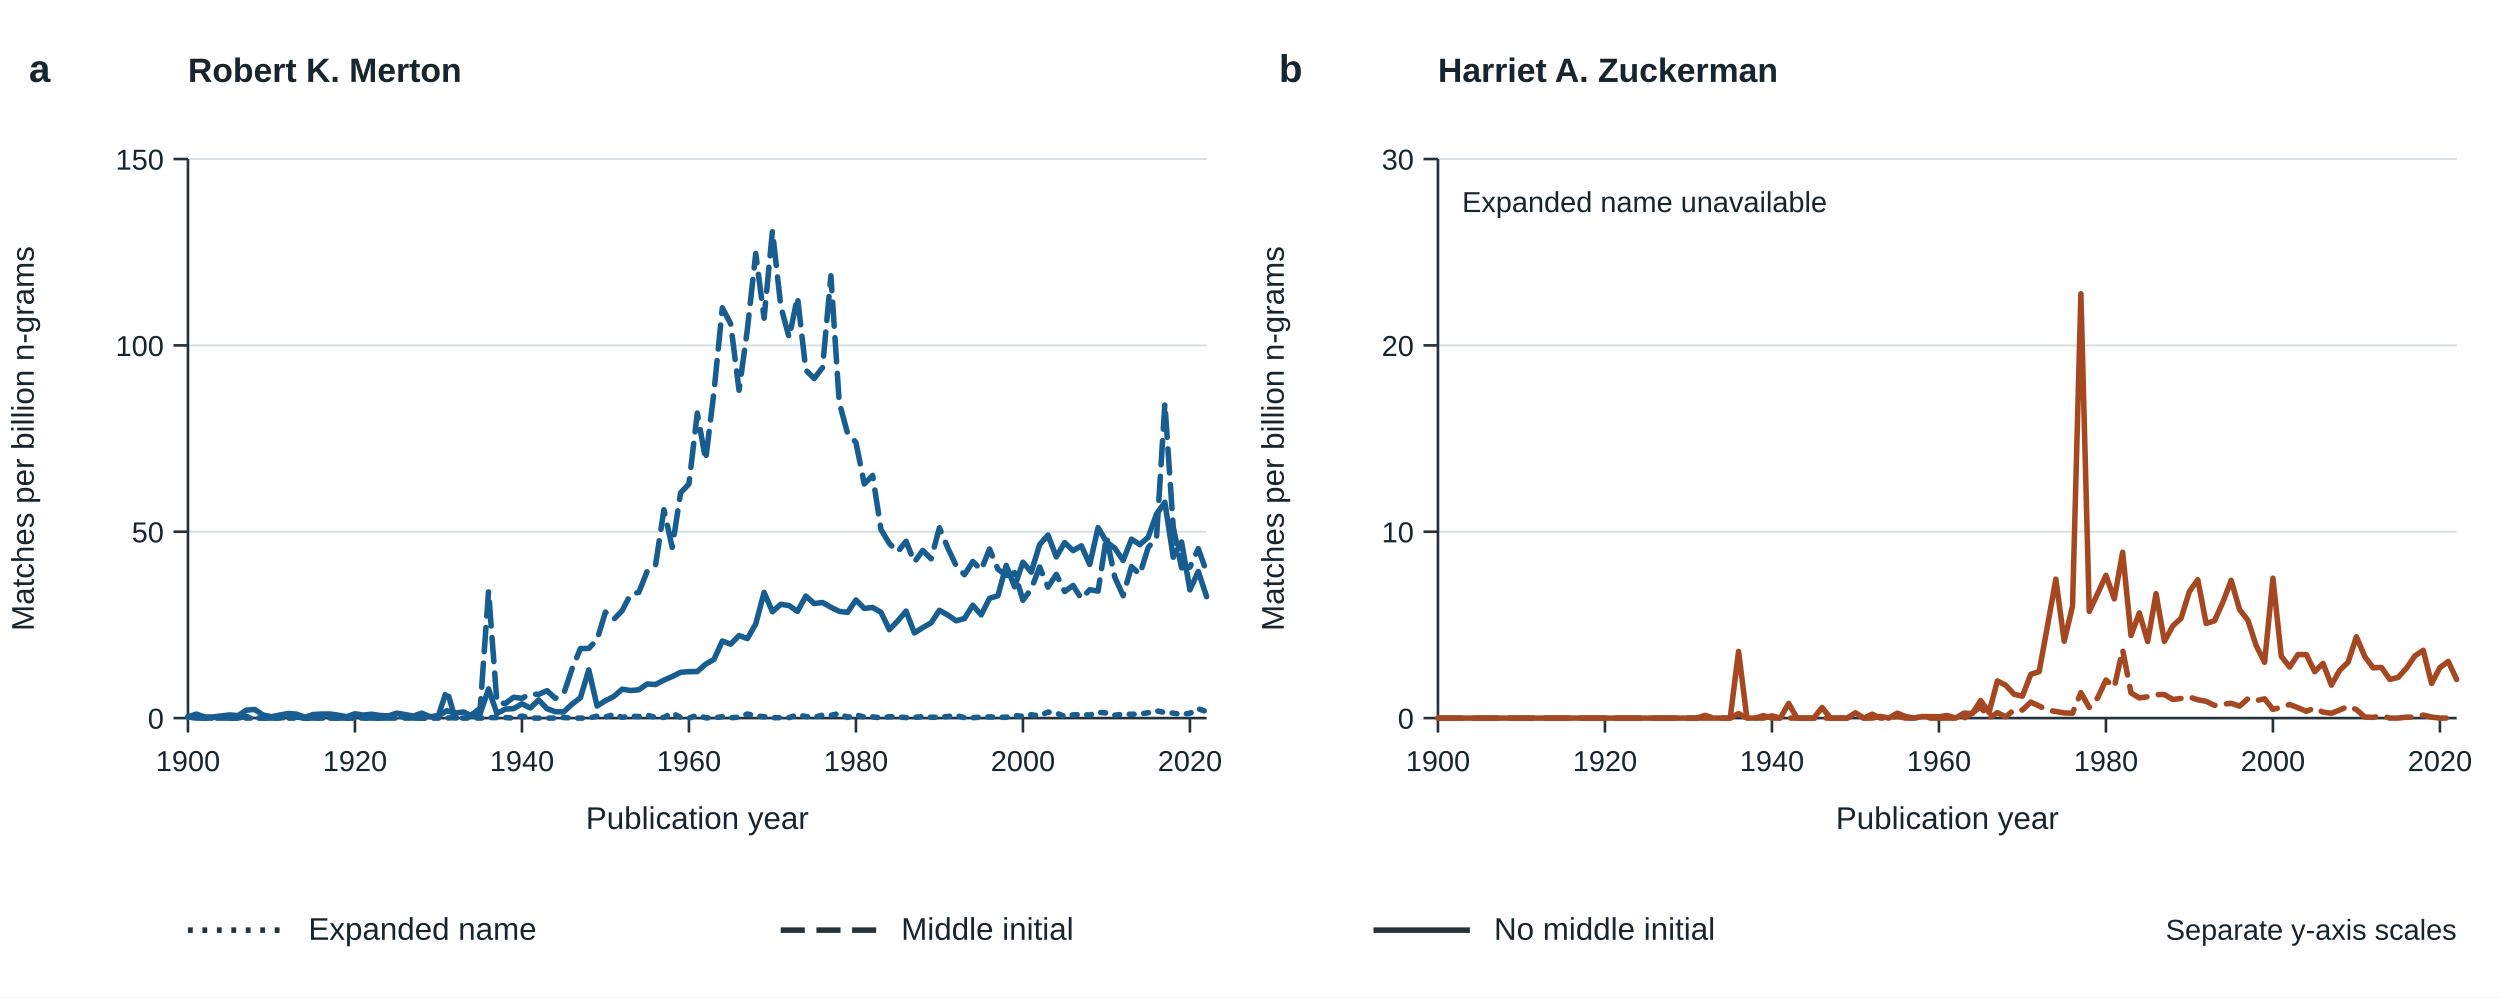
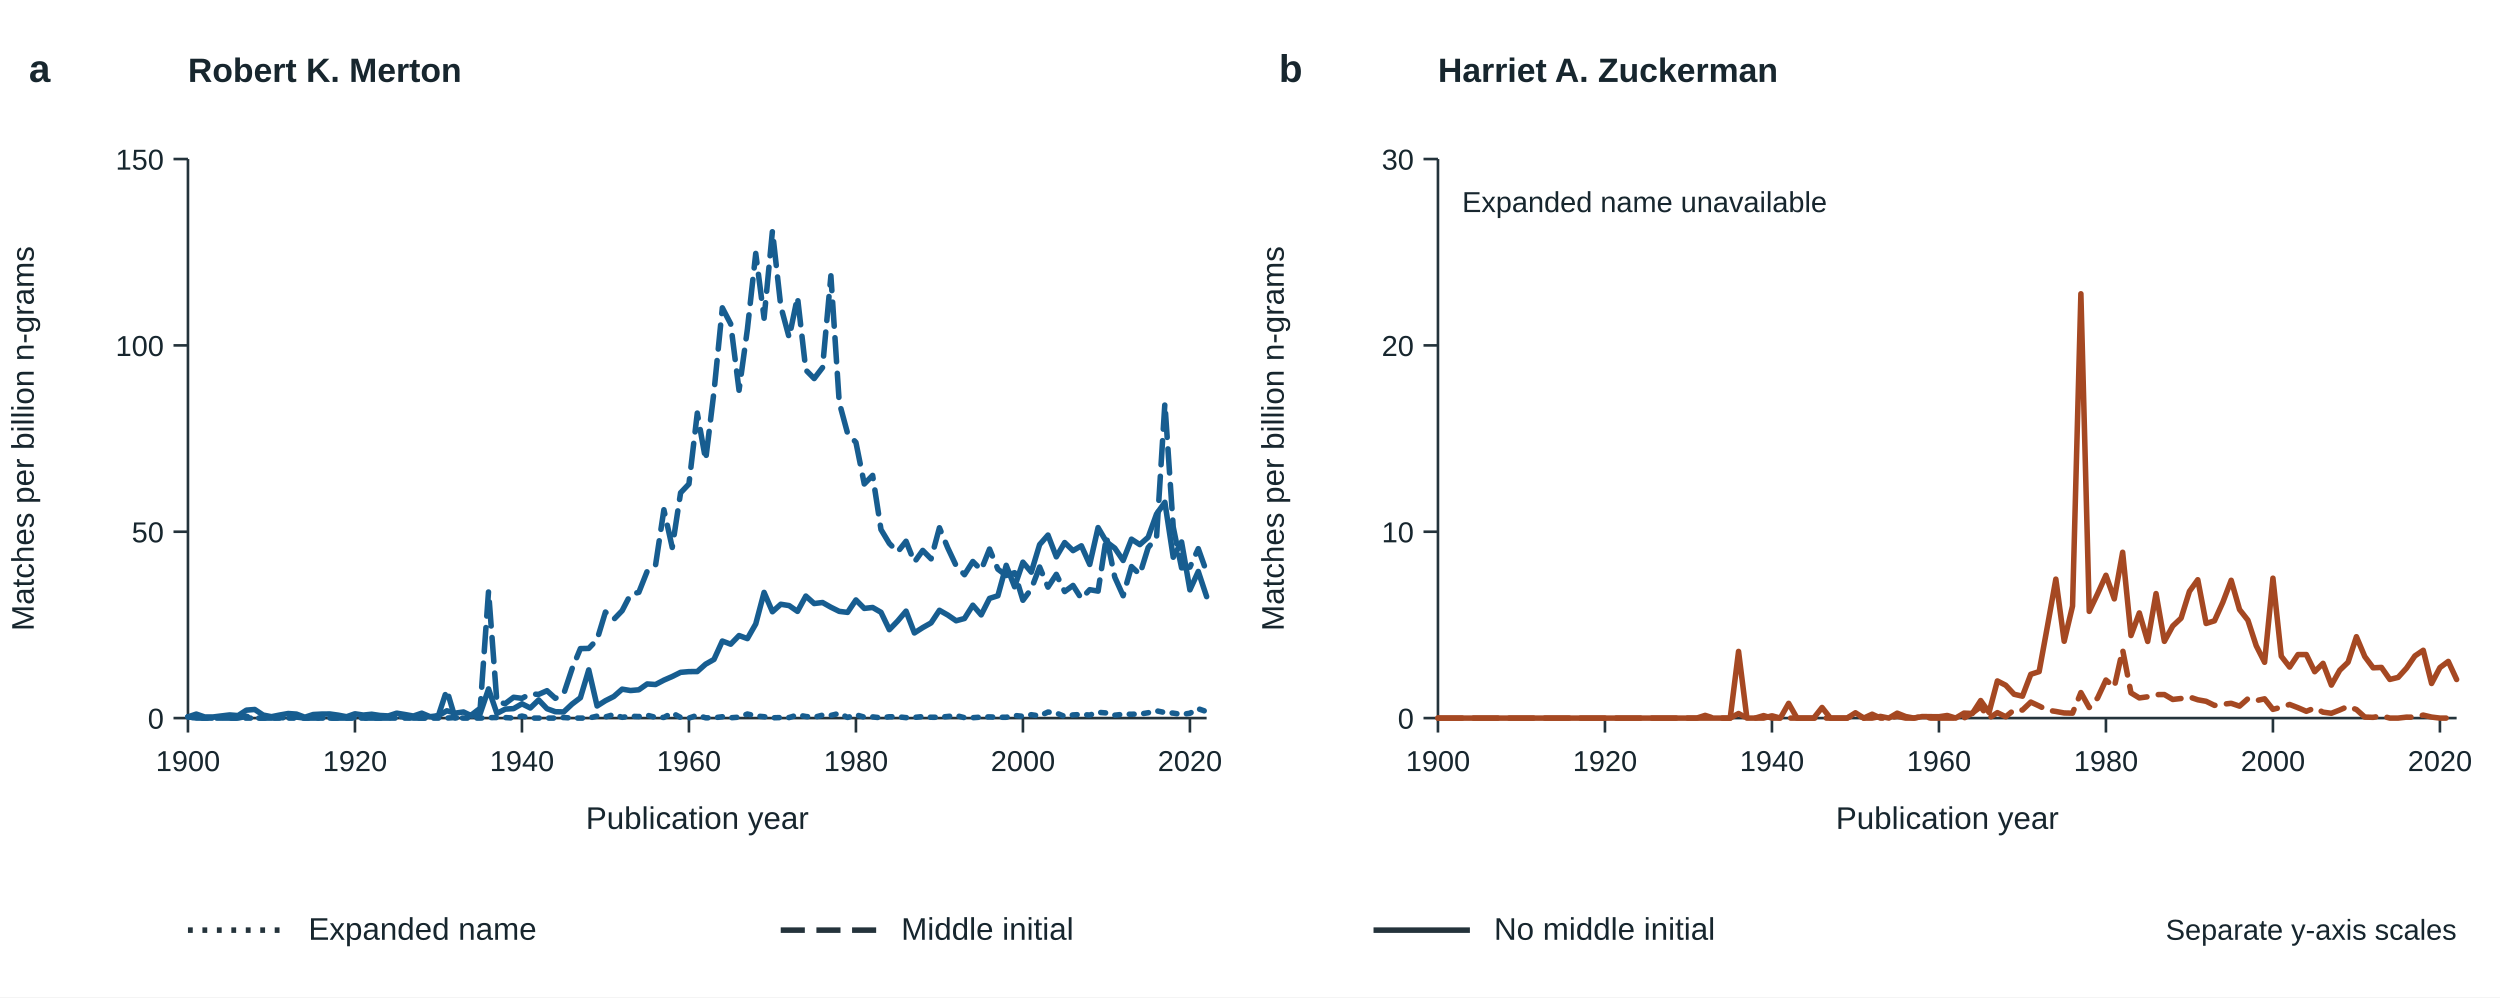
<svg xmlns="http://www.w3.org/2000/svg" width="183mm" height="73mm" viewBox="0 0 518.74 206.929" role="img" aria-labelledby="english-name-usage-title english-name-usage-desc">
  <rect width="100%" height="100%" fill="#fff" />
  <g fill="#17262e" font-family="Arial, Helvetica, sans-serif">
    <text x="6.000" y="17.000" font-size="8" text-anchor="start" font-weight="700">a</text>
    <text x="39.000" y="17.000" font-size="7" text-anchor="start" font-weight="700">Robert K. Merton</text>
-     <line x1="39.000" y1="149.000" x2="250.370" y2="149.000" stroke="#d7dfe2" stroke-width="0.42" stroke-dasharray="" />
    <line x1="36.000" y1="149.000" x2="39.000" y2="149.000" stroke="#24333b" stroke-width="0.55" stroke-dasharray="" />
    <text x="34.000" y="151.200" font-size="6" text-anchor="end">0</text>
-     <line x1="39.000" y1="110.333" x2="250.370" y2="110.333" stroke="#d7dfe2" stroke-width="0.42" stroke-dasharray="" />
    <line x1="36.000" y1="110.333" x2="39.000" y2="110.333" stroke="#24333b" stroke-width="0.55" stroke-dasharray="" />
    <text x="34.000" y="112.533" font-size="6" text-anchor="end">50</text>
-     <line x1="39.000" y1="71.667" x2="250.370" y2="71.667" stroke="#d7dfe2" stroke-width="0.42" stroke-dasharray="" />
    <line x1="36.000" y1="71.667" x2="39.000" y2="71.667" stroke="#24333b" stroke-width="0.55" stroke-dasharray="" />
    <text x="34.000" y="73.867" font-size="6" text-anchor="end">100</text>
-     <line x1="39.000" y1="33.000" x2="250.370" y2="33.000" stroke="#d7dfe2" stroke-width="0.42" stroke-dasharray="" />
    <line x1="36.000" y1="33.000" x2="39.000" y2="33.000" stroke="#24333b" stroke-width="0.55" stroke-dasharray="" />
    <text x="34.000" y="35.200" font-size="6" text-anchor="end">150</text>
    <line x1="39.000" y1="149.000" x2="39.000" y2="152.000" stroke="#24333b" stroke-width="0.55" stroke-dasharray="" />
    <text x="39.000" y="160.000" font-size="6" text-anchor="middle">1900</text>
    <line x1="73.651" y1="149.000" x2="73.651" y2="152.000" stroke="#24333b" stroke-width="0.55" stroke-dasharray="" />
    <text x="73.651" y="160.000" font-size="6" text-anchor="middle">1920</text>
    <line x1="108.302" y1="149.000" x2="108.302" y2="152.000" stroke="#24333b" stroke-width="0.55" stroke-dasharray="" />
    <text x="108.302" y="160.000" font-size="6" text-anchor="middle">1940</text>
    <line x1="142.952" y1="149.000" x2="142.952" y2="152.000" stroke="#24333b" stroke-width="0.55" stroke-dasharray="" />
    <text x="142.952" y="160.000" font-size="6" text-anchor="middle">1960</text>
    <line x1="177.603" y1="149.000" x2="177.603" y2="152.000" stroke="#24333b" stroke-width="0.55" stroke-dasharray="" />
    <text x="177.603" y="160.000" font-size="6" text-anchor="middle">1980</text>
    <line x1="212.254" y1="149.000" x2="212.254" y2="152.000" stroke="#24333b" stroke-width="0.55" stroke-dasharray="" />
    <text x="212.254" y="160.000" font-size="6" text-anchor="middle">2000</text>
    <line x1="246.905" y1="149.000" x2="246.905" y2="152.000" stroke="#24333b" stroke-width="0.55" stroke-dasharray="" />
    <text x="246.905" y="160.000" font-size="6" text-anchor="middle">2020</text>
    <line x1="39.000" y1="149.000" x2="250.370" y2="149.000" stroke="#24333b" stroke-width="0.55" stroke-dasharray="" />
    <line x1="39.000" y1="33.000" x2="39.000" y2="149.000" stroke="#24333b" stroke-width="0.55" stroke-dasharray="" />
    <text x="144.685" y="172.000" font-size="6.5" text-anchor="middle">Publication year</text>
    <g transform="translate(7.000,91.000) rotate(-90)">
      <text x="0.000" y="0.000" font-size="6.5" text-anchor="middle">Matches per billion n-grams</text>
    </g>
    <path d="M39.000,148.725 L40.733,149.000 L42.465,149.000 L44.198,149.000 L45.930,149.000 L47.663,149.000 L49.395,149.000 L51.128,149.000 L52.860,149.000 L54.593,149.000 L56.325,149.000 L58.058,149.000 L59.790,149.000 L61.523,149.000 L63.256,149.000 L64.988,149.000 L66.721,149.000 L68.453,149.000 L70.186,149.000 L71.918,149.000 L73.651,149.000 L75.383,149.000 L77.116,149.000 L78.848,149.000 L80.581,149.000 L82.314,149.000 L84.046,149.000 L85.779,149.000 L87.511,149.000 L89.244,149.000 L90.976,149.000 L92.709,149.000 L94.441,148.887 L96.174,149.000 L97.906,149.000 L99.639,149.000 L101.371,148.905 L103.104,148.893 L104.837,148.892 L106.569,149.000 L108.302,148.580 L110.034,149.000 L111.767,149.000 L113.499,149.000 L115.232,149.000 L116.964,148.883 L118.697,149.000 L120.429,149.000 L122.162,149.000 L123.895,148.595 L125.627,148.757 L127.360,148.274 L129.092,148.839 L130.825,148.617 L132.557,148.682 L134.290,148.401 L136.022,148.855 L137.755,148.860 L139.487,147.938 L141.220,148.870 L142.952,149.000 L144.685,148.406 L146.418,148.941 L148.150,148.943 L149.883,148.720 L151.615,148.933 L153.348,148.807 L155.080,148.154 L156.813,148.556 L158.545,148.714 L160.278,148.944 L162.010,148.889 L163.743,148.888 L165.476,148.344 L167.208,148.669 L168.941,148.841 L170.673,148.386 L172.406,148.446 L174.138,148.023 L175.871,148.861 L177.603,148.309 L179.336,148.802 L181.068,148.751 L182.801,148.952 L184.533,148.721 L186.266,148.721 L187.999,148.907 L189.731,148.861 L191.464,148.682 L193.196,148.829 L194.929,148.833 L196.661,148.663 L198.394,148.467 L200.126,148.919 L201.859,148.918 L203.591,148.796 L205.324,148.752 L207.057,148.831 L208.789,148.830 L210.522,148.453 L212.254,148.638 L213.987,148.301 L215.719,148.556 L217.452,147.745 L219.184,147.954 L220.917,148.667 L222.649,148.345 L224.382,148.241 L226.114,148.371 L227.847,147.799 L229.580,147.939 L231.312,148.402 L233.045,148.203 L234.777,148.197 L236.510,148.177 L238.242,147.890 L239.975,147.495 L241.707,147.852 L243.440,147.969 L245.172,148.253 L246.905,147.993 L248.638,147.061 L250.370,147.668" fill="none" stroke="#175d90" stroke-width="1.15" stroke-linecap="round" stroke-linejoin="round" stroke-dasharray="1 2" />
    <path d="M39.000,148.725 L40.733,149.000 L42.465,149.000 L44.198,149.000 L45.930,149.000 L47.663,149.000 L49.395,149.000 L51.128,148.638 L52.860,149.000 L54.593,149.000 L56.325,149.000 L58.058,148.900 L59.790,149.000 L61.523,148.798 L63.256,149.000 L64.988,149.000 L66.721,149.000 L68.453,149.000 L70.186,149.000 L71.918,149.000 L73.651,148.902 L75.383,149.000 L77.116,149.000 L78.848,149.000 L80.581,149.000 L82.314,148.626 L84.046,148.769 L85.779,149.000 L87.511,149.000 L89.244,149.000 L90.976,148.456 L92.709,143.164 L94.441,149.000 L96.174,148.620 L97.906,148.280 L99.639,146.947 L101.371,122.676 L103.104,145.688 L104.837,145.988 L106.569,144.681 L108.302,144.903 L110.034,143.976 L111.767,144.079 L113.499,143.317 L115.232,144.894 L116.964,143.981 L118.697,138.772 L120.429,134.583 L122.162,134.543 L123.895,132.709 L125.627,126.999 L127.360,128.516 L129.092,126.717 L130.825,123.354 L132.557,122.902 L134.290,118.530 L136.022,117.284 L137.755,105.771 L139.487,113.595 L141.220,102.252 L142.952,100.421 L144.685,85.714 L146.418,95.452 L148.150,81.277 L149.883,63.872 L151.615,67.201 L153.348,80.977 L155.080,68.320 L156.813,52.590 L158.545,66.027 L160.278,47.908 L162.010,63.562 L163.743,70.035 L165.476,61.628 L167.208,76.784 L168.941,78.546 L170.673,76.268 L172.406,57.227 L174.138,83.511 L175.871,89.928 L177.603,91.802 L179.336,100.423 L181.068,98.643 L182.801,109.877 L184.533,112.760 L186.266,114.521 L187.999,112.310 L189.731,116.643 L191.464,114.207 L193.196,115.956 L194.929,109.512 L196.661,113.691 L198.394,117.377 L200.126,119.246 L201.859,116.510 L203.591,118.259 L205.324,113.929 L207.057,118.103 L208.789,119.409 L210.522,118.834 L212.254,124.551 L213.987,122.205 L215.719,117.657 L217.452,121.828 L219.184,119.176 L220.917,122.744 L222.649,121.476 L224.382,124.221 L226.114,122.357 L227.847,122.659 L229.580,111.384 L231.312,119.761 L233.045,123.612 L234.777,117.562 L236.510,119.188 L238.242,113.615 L239.975,111.546 L241.707,83.713 L243.440,109.362 L245.172,117.827 L246.905,117.675 L248.638,113.850 L250.370,118.711" fill="none" stroke="#175d90" stroke-width="1.15" stroke-linecap="round" stroke-linejoin="round" stroke-dasharray="5 2.4" />
    <path d="M39.000,148.748 L40.733,148.168 L42.465,148.763 L44.198,148.769 L45.930,148.553 L47.663,148.344 L49.395,148.483 L51.128,147.351 L52.860,147.216 L54.593,148.368 L56.325,148.707 L58.058,148.361 L59.790,148.051 L61.523,148.172 L63.256,148.822 L64.988,148.259 L66.721,148.165 L68.453,148.147 L70.186,148.390 L71.918,148.718 L73.651,148.109 L75.383,148.372 L77.116,148.200 L78.848,148.456 L80.581,148.546 L82.314,147.977 L84.046,148.262 L85.779,148.572 L87.511,147.982 L89.244,148.707 L90.976,148.505 L92.709,147.485 L94.441,147.973 L96.174,147.731 L97.906,148.563 L99.639,148.065 L101.371,142.948 L103.104,148.028 L104.837,147.139 L106.569,147.033 L108.302,146.036 L110.034,146.903 L111.767,145.231 L113.499,147.055 L115.232,147.678 L116.964,147.723 L118.697,146.094 L120.429,144.782 L122.162,138.999 L123.895,146.486 L125.627,145.394 L127.360,144.517 L129.092,142.996 L130.825,143.284 L132.557,143.130 L134.290,141.917 L136.022,142.034 L137.755,141.127 L139.487,140.369 L141.220,139.508 L142.952,139.359 L144.685,139.344 L146.418,137.806 L148.150,136.825 L149.883,133.014 L151.615,133.666 L153.348,131.875 L155.080,132.507 L156.813,129.469 L158.545,122.922 L160.278,126.934 L162.010,125.380 L163.743,125.655 L165.476,126.858 L167.208,123.682 L168.941,125.232 L170.673,125.018 L172.406,125.996 L174.138,126.856 L175.871,127.065 L177.603,124.488 L179.336,126.243 L181.068,126.050 L182.801,127.047 L184.533,130.657 L186.266,128.854 L187.999,126.810 L189.731,131.333 L191.464,130.225 L193.196,129.249 L194.929,126.633 L196.661,127.616 L198.394,128.807 L200.126,128.335 L201.859,125.576 L203.591,127.586 L205.324,124.164 L207.057,123.614 L208.789,117.305 L210.522,121.751 L212.254,116.648 L213.987,118.719 L215.719,113.001 L217.452,111.024 L219.184,115.538 L220.917,112.580 L222.649,114.249 L224.382,113.254 L226.114,117.121 L227.847,109.474 L229.580,112.432 L231.312,113.738 L233.045,116.293 L234.777,111.876 L236.510,113.002 L238.242,111.474 L239.975,106.663 L241.707,104.225 L243.440,115.622 L245.172,112.463 L246.905,122.391 L248.638,118.577 L250.370,123.797" fill="none" stroke="#175d90" stroke-width="1.15" stroke-linecap="round" stroke-linejoin="round" stroke-dasharray="" />
    <text x="265.370" y="17.000" font-size="8" text-anchor="start" font-weight="700">b</text>
    <text x="298.370" y="17.000" font-size="7" text-anchor="start" font-weight="700">Harriet A. Zuckerman</text>
-     <line x1="298.370" y1="149.000" x2="509.740" y2="149.000" stroke="#d7dfe2" stroke-width="0.42" stroke-dasharray="" />
    <line x1="295.370" y1="149.000" x2="298.370" y2="149.000" stroke="#24333b" stroke-width="0.55" stroke-dasharray="" />
    <text x="293.370" y="151.200" font-size="6" text-anchor="end">0</text>
-     <line x1="298.370" y1="110.333" x2="509.740" y2="110.333" stroke="#d7dfe2" stroke-width="0.42" stroke-dasharray="" />
    <line x1="295.370" y1="110.333" x2="298.370" y2="110.333" stroke="#24333b" stroke-width="0.55" stroke-dasharray="" />
    <text x="293.370" y="112.533" font-size="6" text-anchor="end">10</text>
-     <line x1="298.370" y1="71.667" x2="509.740" y2="71.667" stroke="#d7dfe2" stroke-width="0.42" stroke-dasharray="" />
    <line x1="295.370" y1="71.667" x2="298.370" y2="71.667" stroke="#24333b" stroke-width="0.55" stroke-dasharray="" />
    <text x="293.370" y="73.867" font-size="6" text-anchor="end">20</text>
-     <line x1="298.370" y1="33.000" x2="509.740" y2="33.000" stroke="#d7dfe2" stroke-width="0.42" stroke-dasharray="" />
    <line x1="295.370" y1="33.000" x2="298.370" y2="33.000" stroke="#24333b" stroke-width="0.55" stroke-dasharray="" />
    <text x="293.370" y="35.200" font-size="6" text-anchor="end">30</text>
    <line x1="298.370" y1="149.000" x2="298.370" y2="152.000" stroke="#24333b" stroke-width="0.55" stroke-dasharray="" />
    <text x="298.370" y="160.000" font-size="6" text-anchor="middle">1900</text>
    <line x1="333.021" y1="149.000" x2="333.021" y2="152.000" stroke="#24333b" stroke-width="0.55" stroke-dasharray="" />
    <text x="333.021" y="160.000" font-size="6" text-anchor="middle">1920</text>
    <line x1="367.672" y1="149.000" x2="367.672" y2="152.000" stroke="#24333b" stroke-width="0.55" stroke-dasharray="" />
    <text x="367.672" y="160.000" font-size="6" text-anchor="middle">1940</text>
    <line x1="402.323" y1="149.000" x2="402.323" y2="152.000" stroke="#24333b" stroke-width="0.55" stroke-dasharray="" />
    <text x="402.323" y="160.000" font-size="6" text-anchor="middle">1960</text>
    <line x1="436.973" y1="149.000" x2="436.973" y2="152.000" stroke="#24333b" stroke-width="0.55" stroke-dasharray="" />
    <text x="436.973" y="160.000" font-size="6" text-anchor="middle">1980</text>
    <line x1="471.624" y1="149.000" x2="471.624" y2="152.000" stroke="#24333b" stroke-width="0.55" stroke-dasharray="" />
    <text x="471.624" y="160.000" font-size="6" text-anchor="middle">2000</text>
    <line x1="506.275" y1="149.000" x2="506.275" y2="152.000" stroke="#24333b" stroke-width="0.55" stroke-dasharray="" />
    <text x="506.275" y="160.000" font-size="6" text-anchor="middle">2020</text>
    <line x1="298.370" y1="149.000" x2="509.740" y2="149.000" stroke="#24333b" stroke-width="0.55" stroke-dasharray="" />
    <line x1="298.370" y1="33.000" x2="298.370" y2="149.000" stroke="#24333b" stroke-width="0.55" stroke-dasharray="" />
    <text x="404.055" y="172.000" font-size="6.5" text-anchor="middle">Publication year</text>
    <g transform="translate(266.370,91.000) rotate(-90)">
      <text x="0.000" y="0.000" font-size="6.5" text-anchor="middle">Matches per billion n-grams</text>
    </g>
    <text x="303.370" y="44.000" font-size="6" text-anchor="start">Expanded name unavailable</text>
    <path d="M298.370,149.000 L300.103,149.000 L301.835,149.000 L303.568,149.000 L305.300,149.000 L307.033,149.000 L308.765,149.000 L310.498,149.000 L312.230,149.000 L313.963,149.000 L315.695,149.000 L317.428,149.000 L319.161,149.000 L320.893,149.000 L322.626,149.000 L324.358,149.000 L326.091,149.000 L327.823,149.000 L329.556,149.000 L331.288,149.000 L333.021,149.000 L334.753,149.000 L336.486,149.000 L338.219,149.000 L339.951,149.000 L341.684,149.000 L343.416,149.000 L345.149,149.000 L346.881,149.000 L348.614,149.000 L350.346,149.000 L352.079,149.000 L353.811,148.437 L355.544,149.000 L357.276,149.000 L359.009,149.000 L360.742,148.053 L362.474,149.000 L364.207,149.000 L365.939,148.486 L367.672,149.000 L369.404,149.000 L371.137,149.000 L372.869,149.000 L374.602,149.000 L376.334,149.000 L378.067,149.000 L379.800,149.000 L381.532,149.000 L383.265,149.000 L384.997,148.191 L386.730,149.000 L388.462,148.196 L390.195,149.000 L391.927,149.000 L393.660,148.626 L395.392,149.000 L397.125,149.000 L398.857,148.646 L400.590,149.000 L402.323,149.000 L404.055,149.000 L405.788,149.000 L407.520,149.000 L409.253,147.951 L410.985,146.669 L412.718,149.000 L414.450,147.872 L416.183,148.723 L417.915,147.286 L419.648,147.333 L421.381,145.680 L423.113,146.487 L424.846,147.361 L426.578,147.623 L428.311,147.937 L430.043,147.976 L431.776,143.711 L433.508,146.802 L435.241,144.834 L436.973,141.104 L438.706,142.576 L440.438,134.832 L442.171,143.765 L443.904,144.818 L445.636,144.580 L447.369,144.130 L449.101,144.119 L450.834,145.134 L452.566,144.934 L454.299,144.617 L456.031,145.203 L457.764,145.518 L459.496,146.362 L461.229,146.125 L462.962,145.934 L464.694,146.519 L466.427,144.985 L468.159,145.381 L469.892,145.003 L471.624,147.190 L473.357,146.740 L475.089,146.173 L476.822,146.844 L478.554,147.591 L480.287,146.916 L482.019,147.771 L483.752,148.001 L485.485,147.322 L487.217,146.553 L488.950,147.232 L490.682,148.786 L492.415,148.847 L494.147,148.537 L495.880,149.000 L497.612,149.000 L499.345,148.802 L501.077,148.809 L502.810,148.381 L504.543,148.792 L506.275,149.000 L508.008,149.000 L509.740,148.239" fill="none" stroke="#a54822" stroke-width="1.15" stroke-linecap="round" stroke-linejoin="round" stroke-dasharray="5 2.4" />
    <path d="M298.370,149.000 L300.103,149.000 L301.835,149.000 L303.568,149.000 L305.300,149.000 L307.033,149.000 L308.765,149.000 L310.498,149.000 L312.230,149.000 L313.963,149.000 L315.695,149.000 L317.428,149.000 L319.161,149.000 L320.893,149.000 L322.626,149.000 L324.358,149.000 L326.091,149.000 L327.823,149.000 L329.556,149.000 L331.288,149.000 L333.021,149.000 L334.753,149.000 L336.486,149.000 L338.219,149.000 L339.951,149.000 L341.684,149.000 L343.416,149.000 L345.149,149.000 L346.881,149.000 L348.614,149.000 L350.346,149.000 L352.079,149.000 L353.811,149.000 L355.544,149.000 L357.276,149.000 L359.009,149.000 L360.742,135.167 L362.474,149.000 L364.207,149.000 L365.939,149.000 L367.672,148.522 L369.404,149.000 L371.137,145.944 L372.869,149.000 L374.602,149.000 L376.334,149.000 L378.067,146.799 L379.800,149.000 L381.532,149.000 L383.265,149.000 L384.997,147.896 L386.730,149.000 L388.462,149.000 L390.195,148.651 L391.927,149.000 L393.660,147.978 L395.392,148.671 L397.125,149.000 L398.857,148.678 L400.590,148.703 L402.323,148.718 L404.055,148.461 L405.788,149.000 L407.520,147.968 L409.253,148.048 L410.985,145.363 L412.718,147.831 L414.450,141.293 L416.183,142.187 L417.915,144.055 L419.648,144.455 L421.381,139.915 L423.113,139.358 L424.846,129.887 L426.578,120.172 L428.311,133.058 L430.043,125.762 L431.776,60.962 L433.508,126.856 L435.241,123.206 L436.973,119.370 L438.706,124.264 L440.438,114.597 L442.171,131.863 L443.904,127.183 L445.636,133.095 L447.369,123.168 L449.101,133.074 L450.834,129.893 L452.566,128.271 L454.299,122.708 L456.031,120.295 L457.764,129.368 L459.496,128.816 L461.229,124.975 L462.962,120.410 L464.694,126.474 L466.427,128.683 L468.159,133.991 L469.892,137.421 L471.624,119.975 L473.357,136.163 L475.089,138.412 L476.822,135.824 L478.554,135.816 L480.287,139.375 L482.019,137.643 L483.752,142.154 L485.485,139.074 L487.217,137.411 L488.950,132.116 L490.682,136.235 L492.415,138.565 L494.147,138.488 L495.880,140.978 L497.612,140.550 L499.345,138.629 L501.077,136.105 L502.810,134.932 L504.543,141.817 L506.275,138.524 L508.008,137.240 L509.740,140.991" fill="none" stroke="#a54822" stroke-width="1.15" stroke-linecap="round" stroke-linejoin="round" stroke-dasharray="" />
    <line x1="39.000" y1="193.000" x2="59.000" y2="193.000" stroke="#24333b" stroke-width="1.15" stroke-dasharray="1 2" />
    <text x="64.000" y="195.000" font-size="6.5" text-anchor="start">Expanded name</text>
    <line x1="162.000" y1="193.000" x2="182.000" y2="193.000" stroke="#24333b" stroke-width="1.15" stroke-dasharray="5 2.4" />
    <text x="187.000" y="195.000" font-size="6.5" text-anchor="start">Middle initial</text>
    <line x1="285.000" y1="193.000" x2="305.000" y2="193.000" stroke="#24333b" stroke-width="1.15" stroke-dasharray="" />
    <text x="310.000" y="195.000" font-size="6.5" text-anchor="start">No middle initial</text>
    <text x="509.740" y="195.000" font-size="6" text-anchor="end">Separate y-axis scales</text>
  </g>
</svg>
